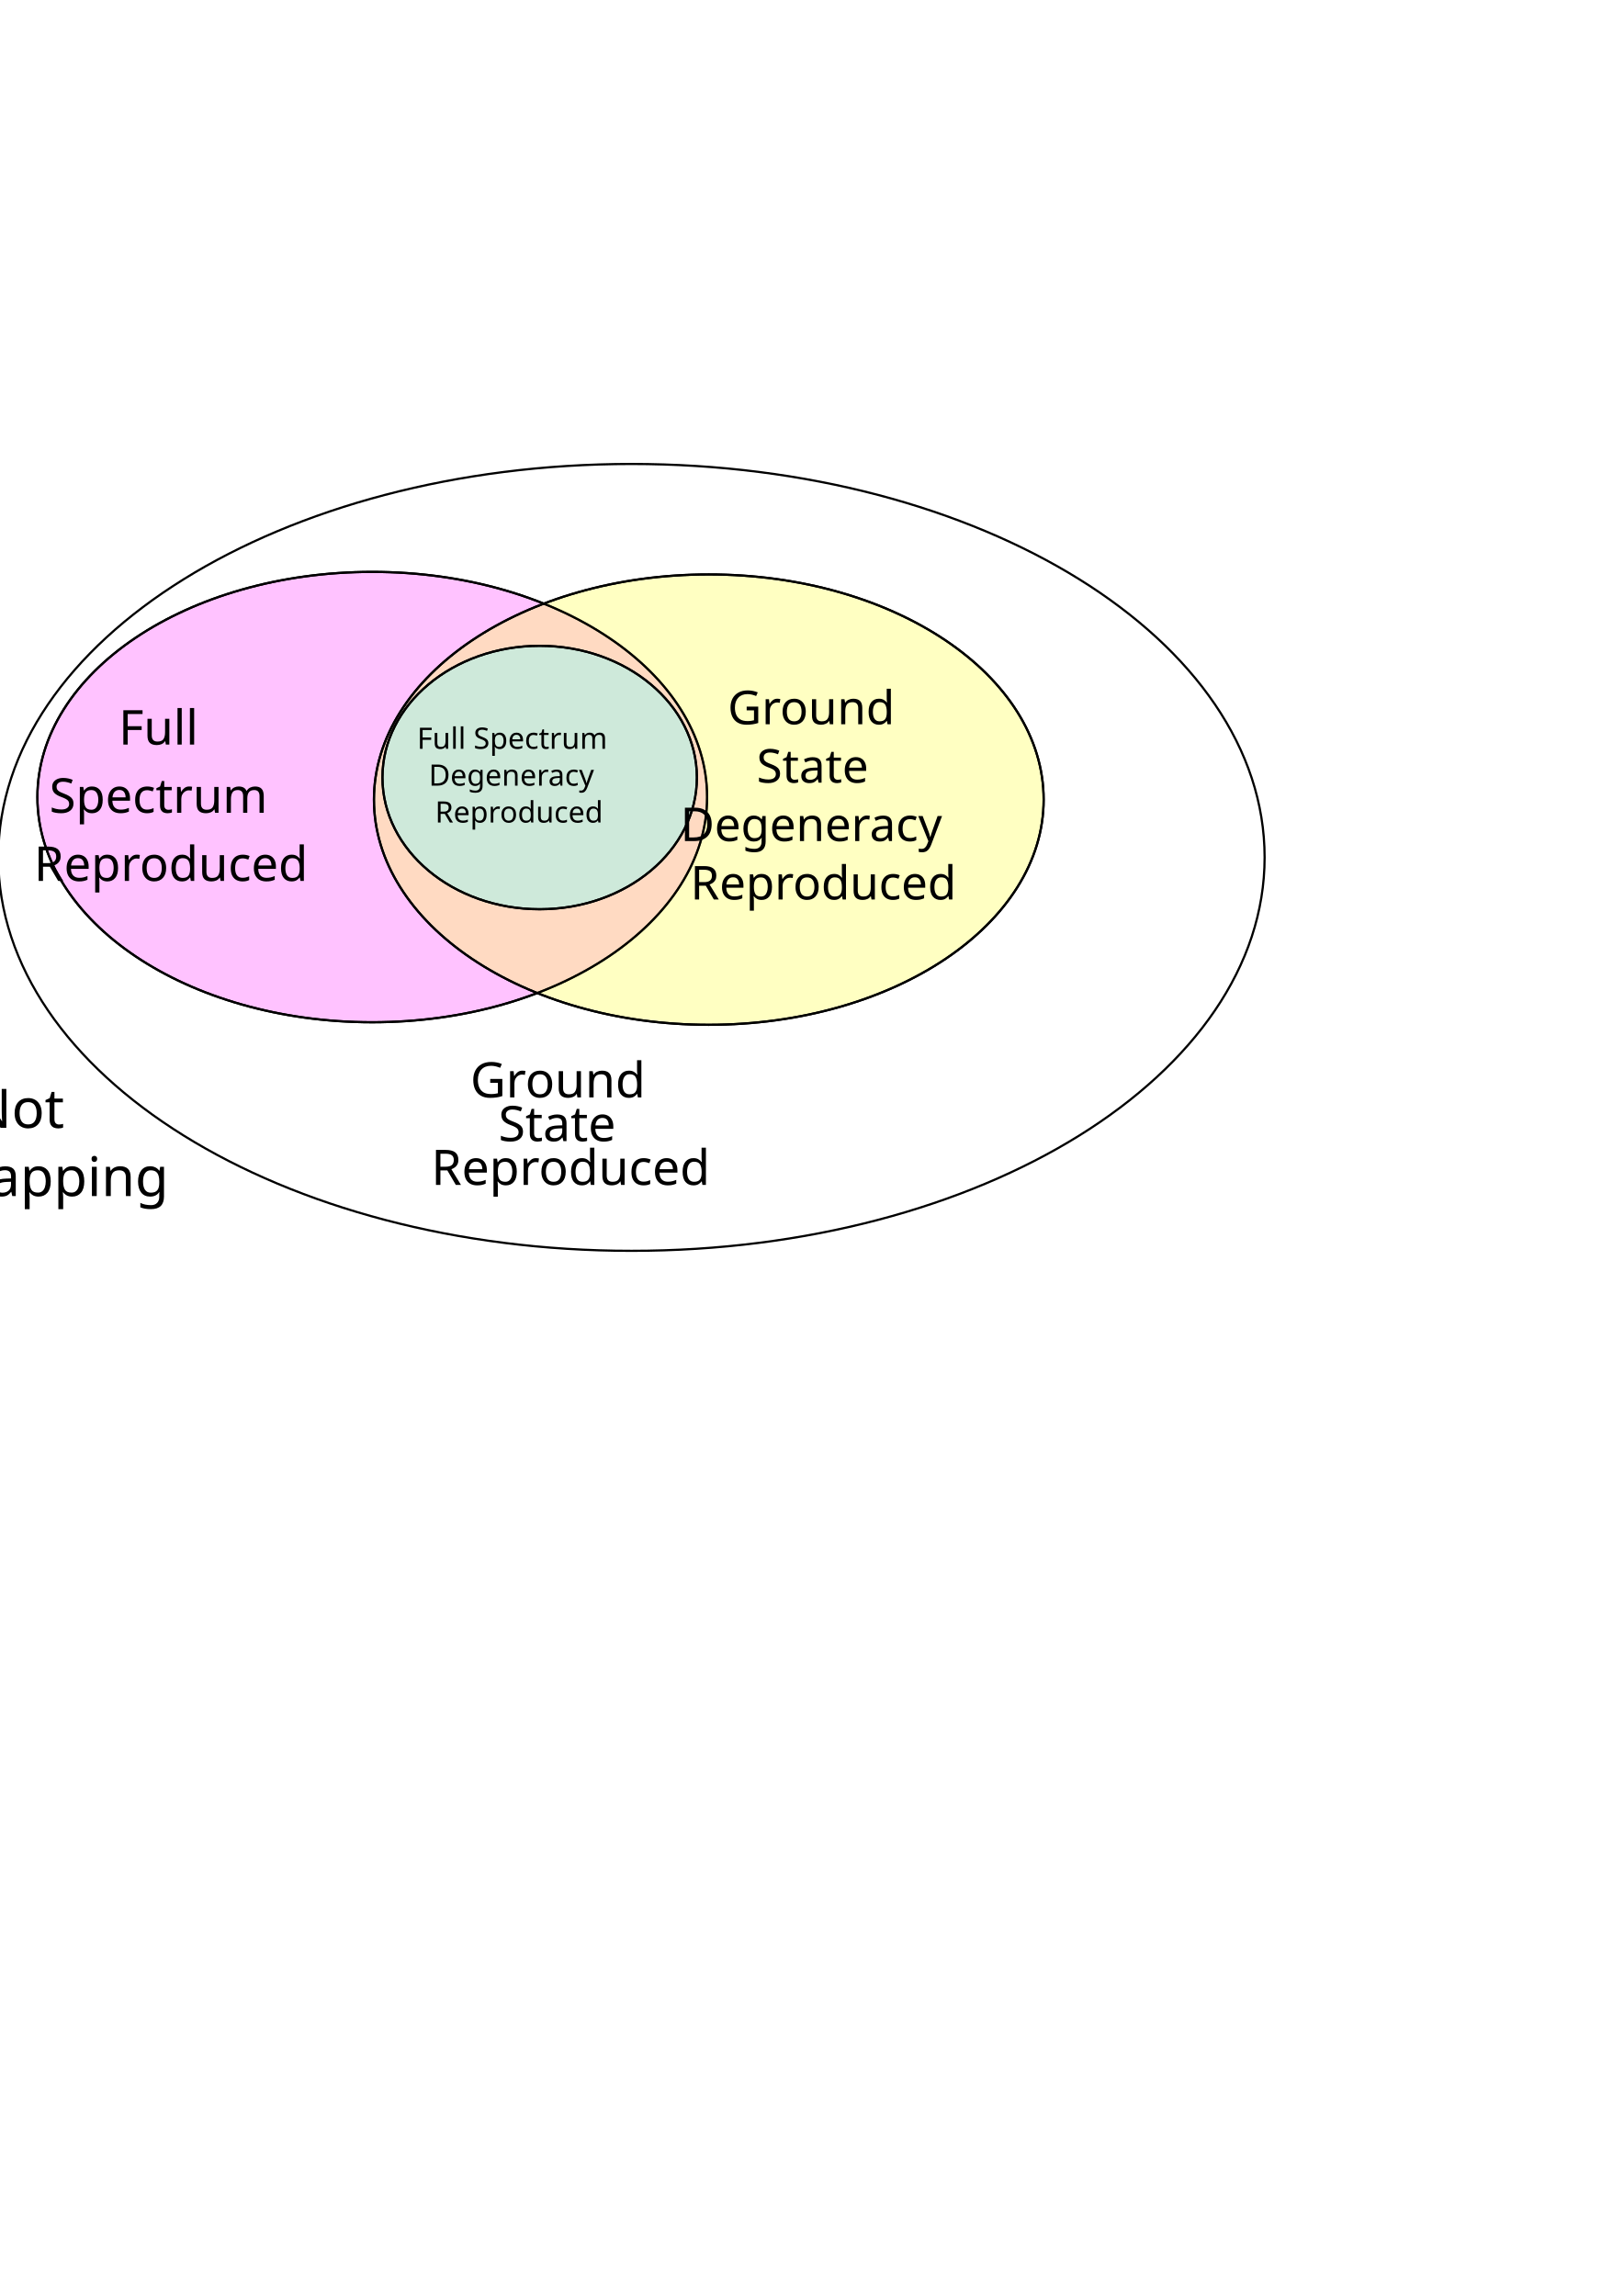
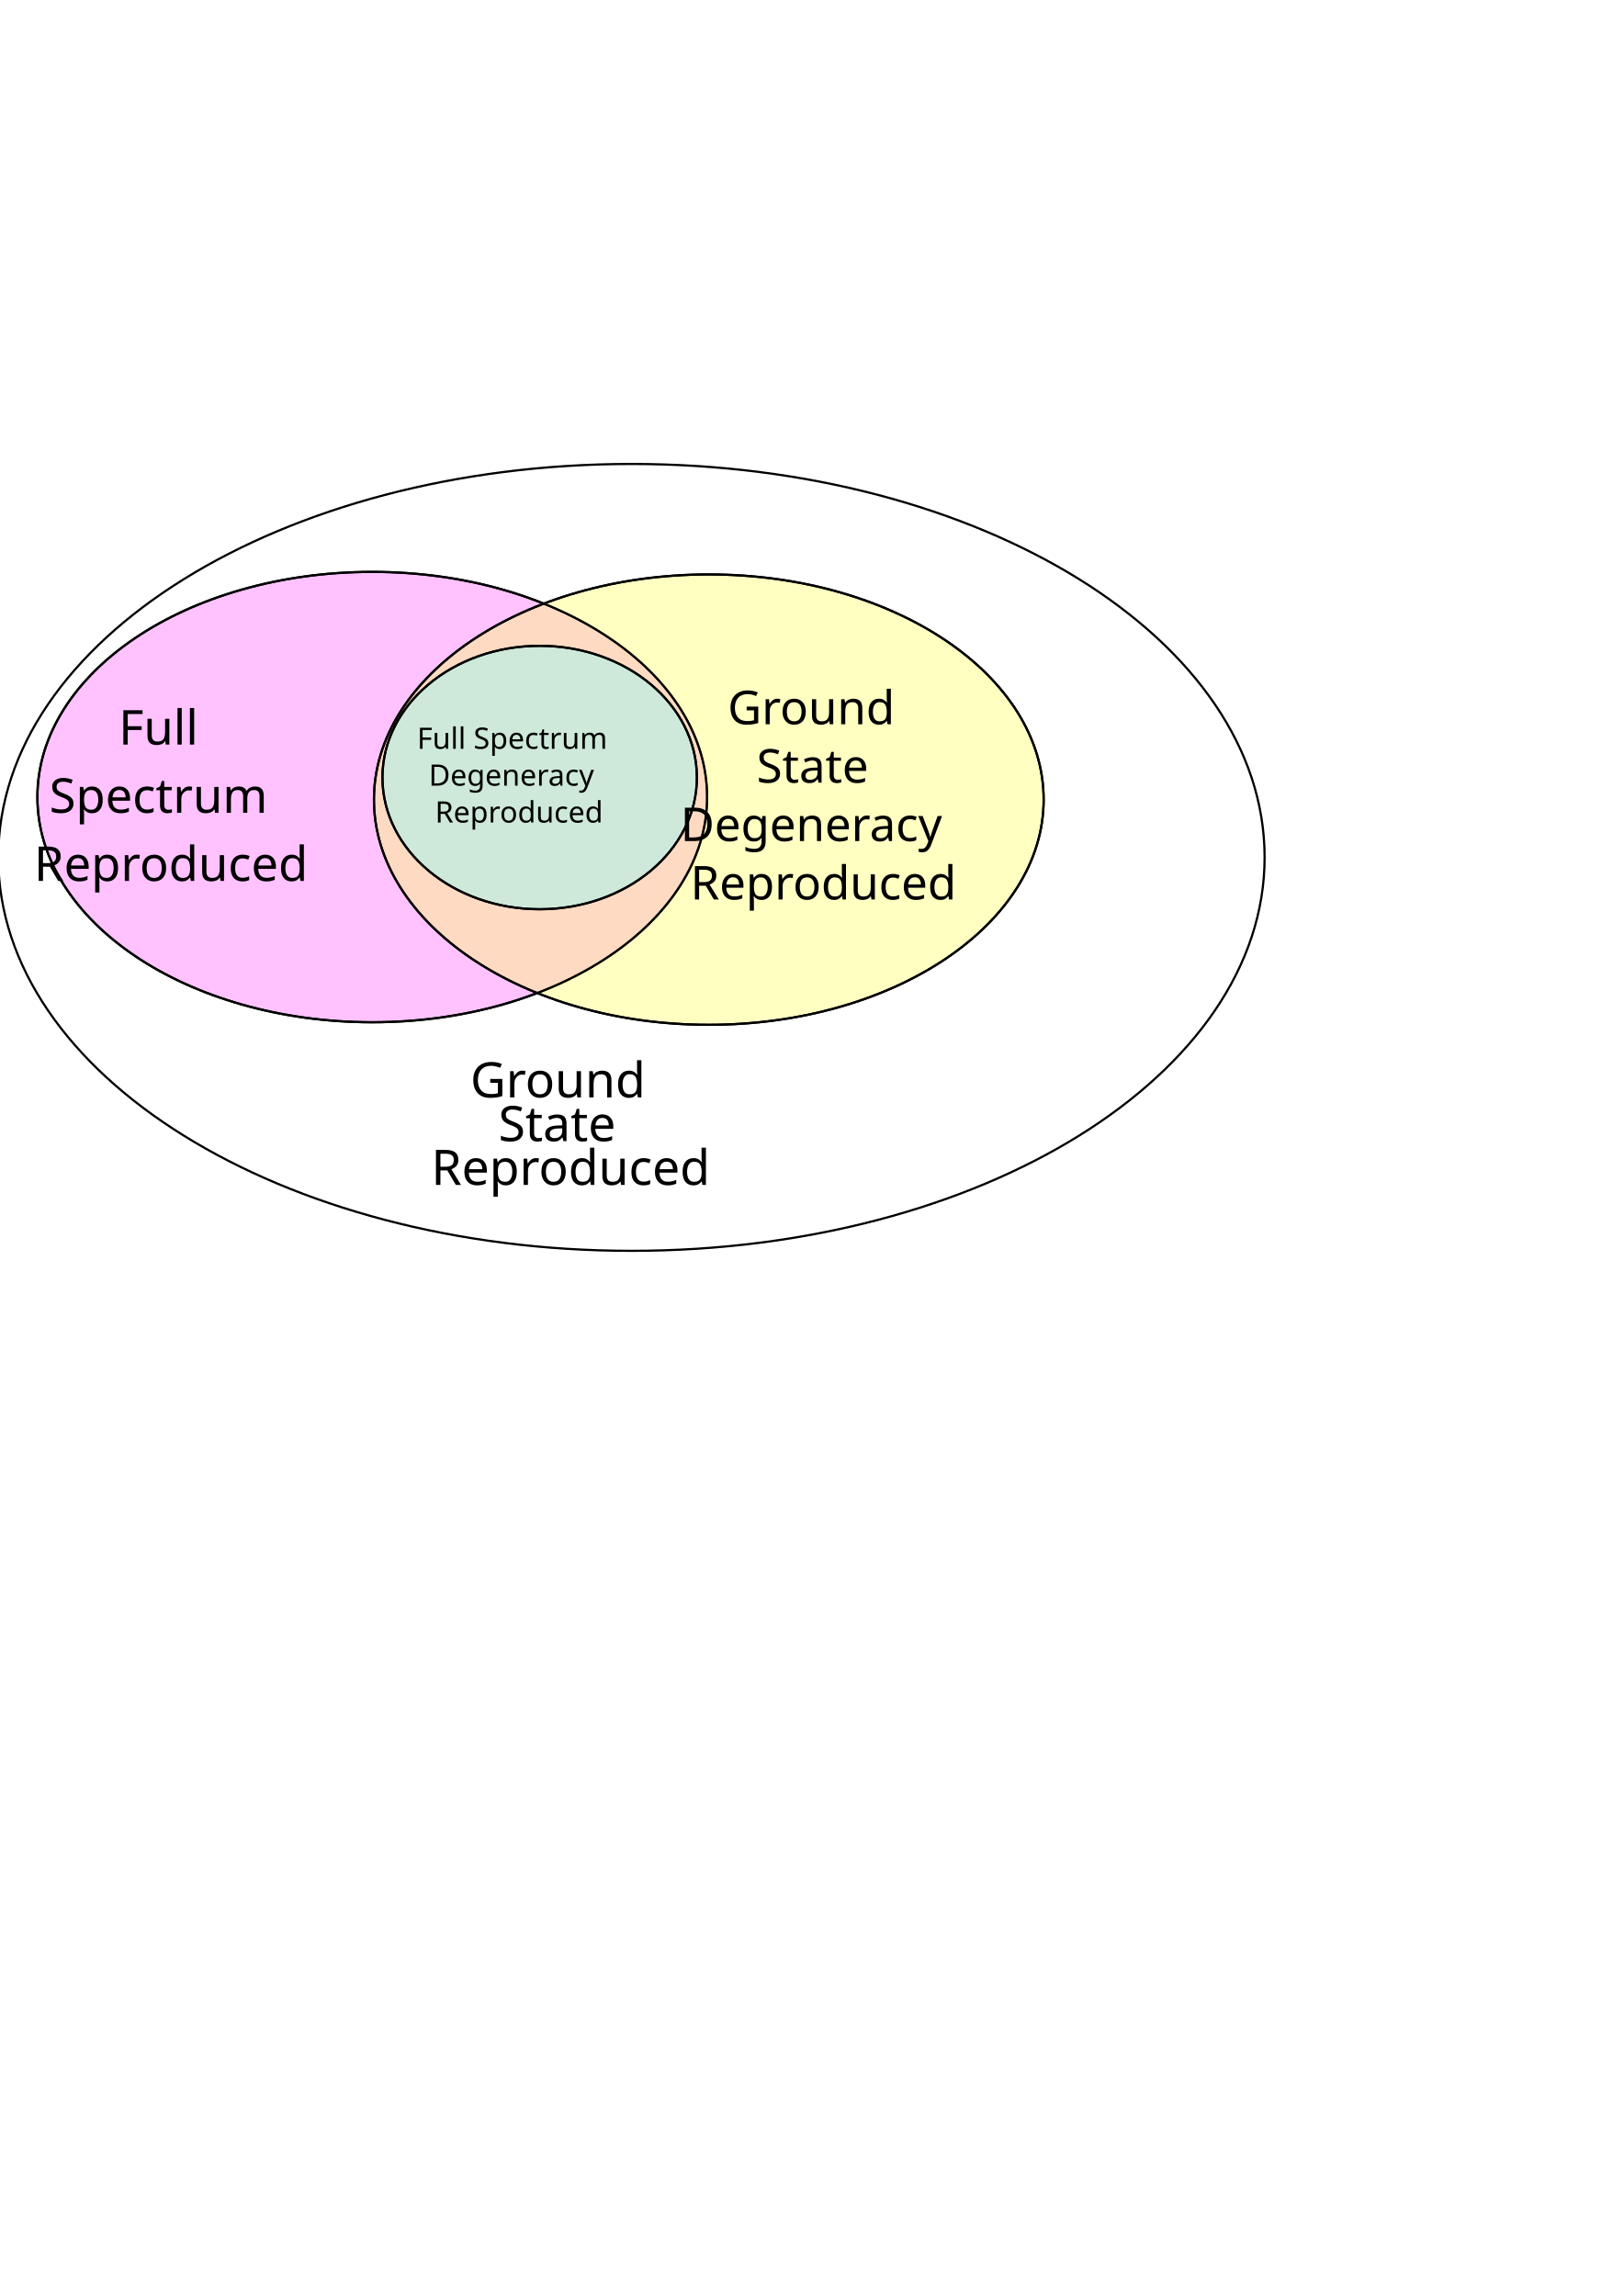
<svg xmlns="http://www.w3.org/2000/svg" width="210mm" height="297mm" viewBox="0 0 744.094 1052.362" id="svg2" version="1.1">
  <defs id="defs4" />
  <g id="layer1">
    <ellipse style="fill:#ff64ff;fill-opacity:0.392;stroke:#000000;stroke-width:1;stroke-miterlimit:4;stroke-dasharray:none;stroke-dashoffset:0;stroke-opacity:1" id="path4142-3-5" cx="170.589" cy="365.333" rx="153.452" ry="103.21" />
    <ellipse style="fill:#ffff64;fill-opacity:0.392;stroke:#000000;stroke-width:1;stroke-miterlimit:4;stroke-dasharray:none;stroke-dashoffset:0;stroke-opacity:1" id="path4142-7" cx="324.82" cy="366.502" rx="153.452" ry="103.21" />
    <ellipse style="fill:#83ffff;fill-opacity:0.392;stroke:#000000;stroke-width:1;stroke-miterlimit:4;stroke-dasharray:none;stroke-dashoffset:0;stroke-opacity:1" id="path4136-6" cx="247.315" cy="356.376" rx="72.052" ry="60.368" />
    <ellipse style="fill:none;fill-opacity:1;stroke:#000000;stroke-width:1;stroke-miterlimit:4;stroke-dasharray:none;stroke-dashoffset:0;stroke-opacity:1" id="path4142-3" cx="170.589" cy="365.333" rx="153.452" ry="103.21" />
    <ellipse style="fill:none;fill-opacity:0;stroke:#000000;stroke-width:1;stroke-miterlimit:4;stroke-dasharray:none;stroke-dashoffset:0;stroke-opacity:1" id="path4142" cx="324.82" cy="366.502" rx="153.452" ry="103.21" />
    <ellipse style="fill:none;fill-opacity:0;stroke:#000000;stroke-width:1;stroke-miterlimit:4;stroke-dasharray:none;stroke-dashoffset:0;stroke-opacity:1" id="path4136" cx="247.315" cy="356.376" rx="72.052" ry="60.368" />
    <text xml:space="preserve" style="font-style:normal;font-weight:normal;font-size:22.452px;line-height:125%;font-family:sans-serif;text-align:center;letter-spacing:0px;word-spacing:0px;text-anchor:middle;fill:#000000;fill-opacity:1;stroke:none;stroke-width:1px;stroke-linecap:butt;stroke-linejoin:miter;stroke-opacity:1" x="276.101" y="502.989" id="text4138">
      <tspan id="tspan4140" x="276.101" y="502.989">Ground</tspan>
      <tspan x="278.654" y="523.041" id="tspan4152">State </tspan>
      <tspan x="276.101" y="543.092" id="tspan4154">Reproduced</tspan>
    </text>
    <text xml:space="preserve" style="font-style:normal;font-weight:normal;font-size:21.416px;line-height:125%;font-family:sans-serif;text-align:center;letter-spacing:0px;word-spacing:0px;text-anchor:middle;fill:#000000;fill-opacity:1;stroke:none;stroke-width:1px;stroke-linecap:butt;stroke-linejoin:miter;stroke-opacity:1" x="391.249" y="331.956" id="text4144">
      <tspan id="tspan4146" x="391.249" y="331.956">Ground</tspan>
      <tspan x="394.658" y="358.726" id="tspan4156">State </tspan>
      <tspan x="391.249" y="385.495" id="tspan4158">Degeneracy</tspan>
      <tspan x="391.249" y="412.265" id="tspan4160">Reproduced</tspan>
    </text>
    <text xml:space="preserve" style="font-style:normal;font-weight:normal;font-size:22.061px;line-height:125%;font-family:sans-serif;text-align:center;letter-spacing:0px;word-spacing:0px;text-anchor:middle;fill:#000000;fill-opacity:1;stroke:none;stroke-width:1px;stroke-linecap:butt;stroke-linejoin:miter;stroke-opacity:1" x="92.694" y="341.283" id="text4163">
      <tspan id="tspan4165" x="92.694" y="341.283">Full</tspan>
      <tspan x="92.694" y="372.533" id="tspan4148">Spectrum</tspan>
      <tspan x="92.694" y="403.783" id="tspan4150">Reproduced</tspan>
    </text>
    <ellipse style="fill:none;fill-opacity:0;stroke:#000000;stroke-width:1;stroke-miterlimit:4;stroke-dasharray:none;stroke-dashoffset:0;stroke-opacity:1" id="path4167" cx="289.378" cy="392.986" rx="290.157" ry="180.326" />
    <text xml:space="preserve" style="font-style:normal;font-weight:normal;font-size:13.524px;line-height:125%;font-family:sans-serif;text-align:center;letter-spacing:0px;word-spacing:0px;text-anchor:middle;fill:#000000;fill-opacity:1;stroke:none;stroke-width:1px;stroke-linecap:butt;stroke-linejoin:miter;stroke-opacity:1" x="246.651" y="343.201" id="text4169">
      <tspan x="248.804" y="343.201" id="tspan4162">Full Spectrum </tspan>
      <tspan x="246.651" y="360.107" id="tspan4157">Degeneracy</tspan>
      <tspan x="246.651" y="377.012" id="tspan4166">Reproduced</tspan>
    </text>
    <text xml:space="preserve" style="font-style:normal;font-weight:normal;font-size:25px;line-height:125%;font-family:sans-serif;letter-spacing:0px;word-spacing:0px;fill:#000000;fill-opacity:1;stroke:none;stroke-width:1px;stroke-linecap:butt;stroke-linejoin:miter;stroke-opacity:1" x="29.921" y="516.954" id="text4157">
-       <tspan x="33.9" y="516.954" id="tspan4163" style="text-align:center;text-anchor:middle">Not </tspan>
-       <tspan x="29.921" y="548.204" style="text-align:center;text-anchor:middle" id="tspan4172">A Mapping</tspan>
+       <tspan x="29.921" y="516.954" style="text-align:center;text-anchor:middle" id="tspan4172" />
    </text>
  </g>
</svg>
